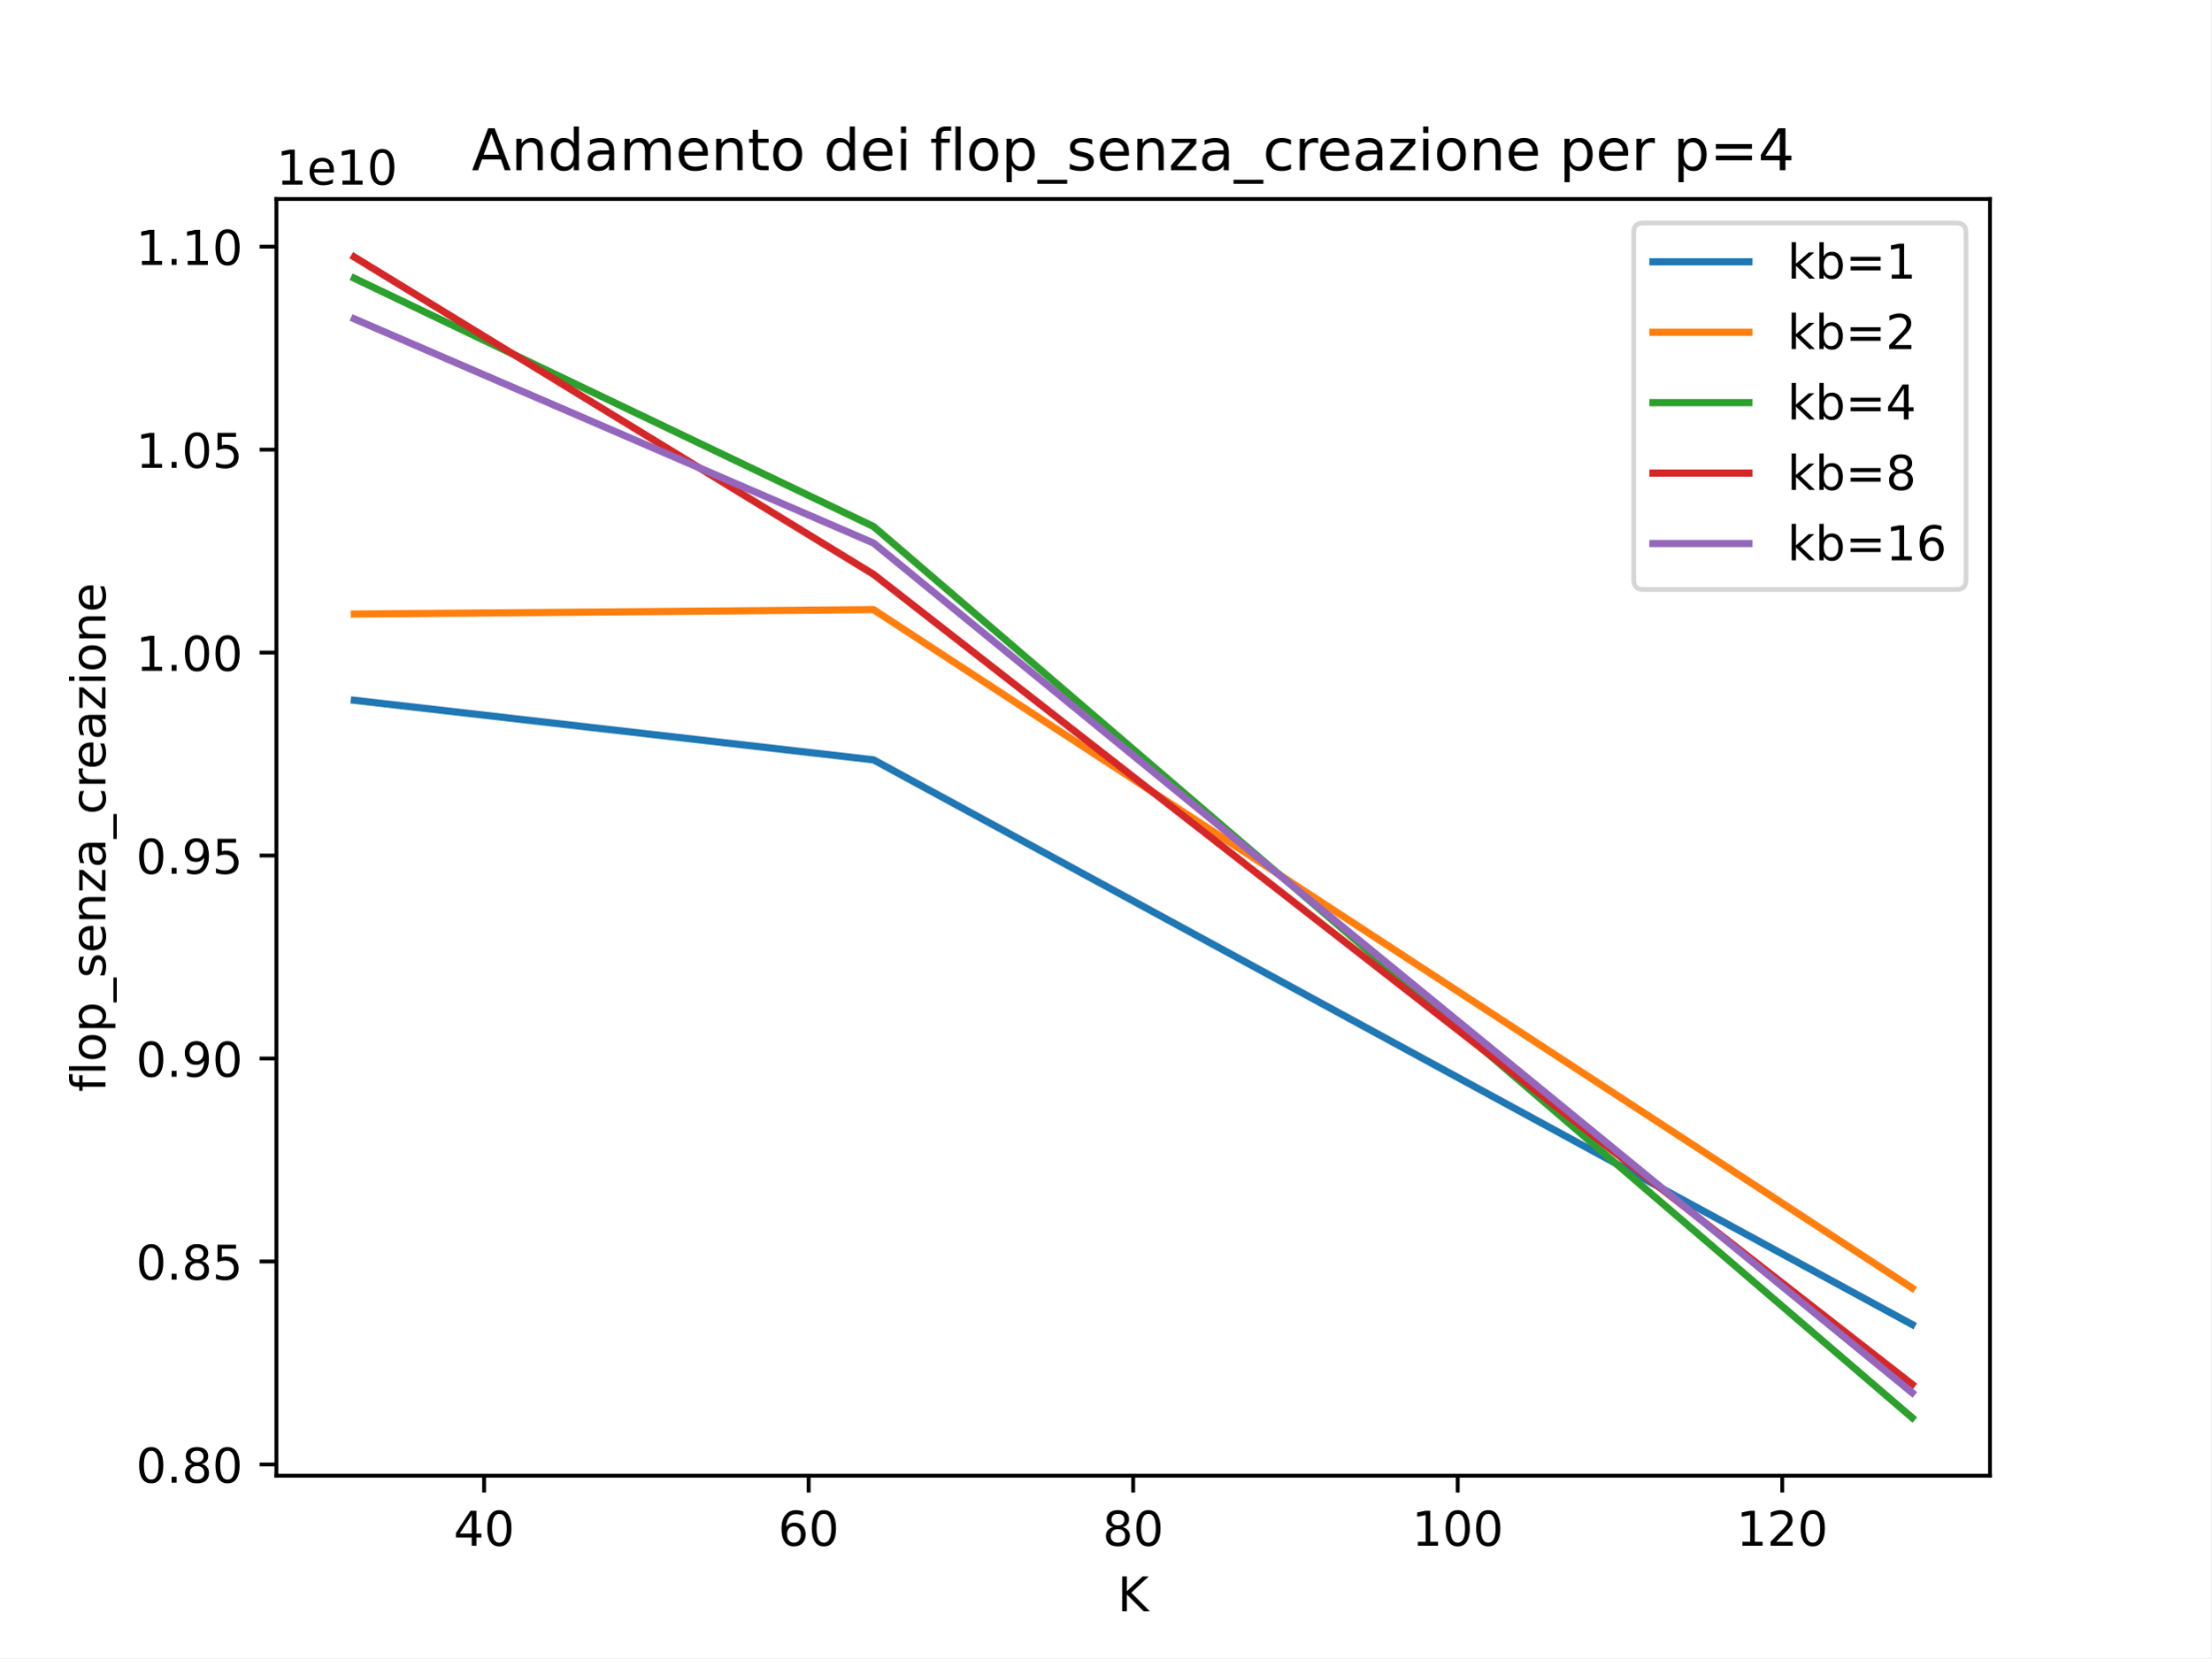
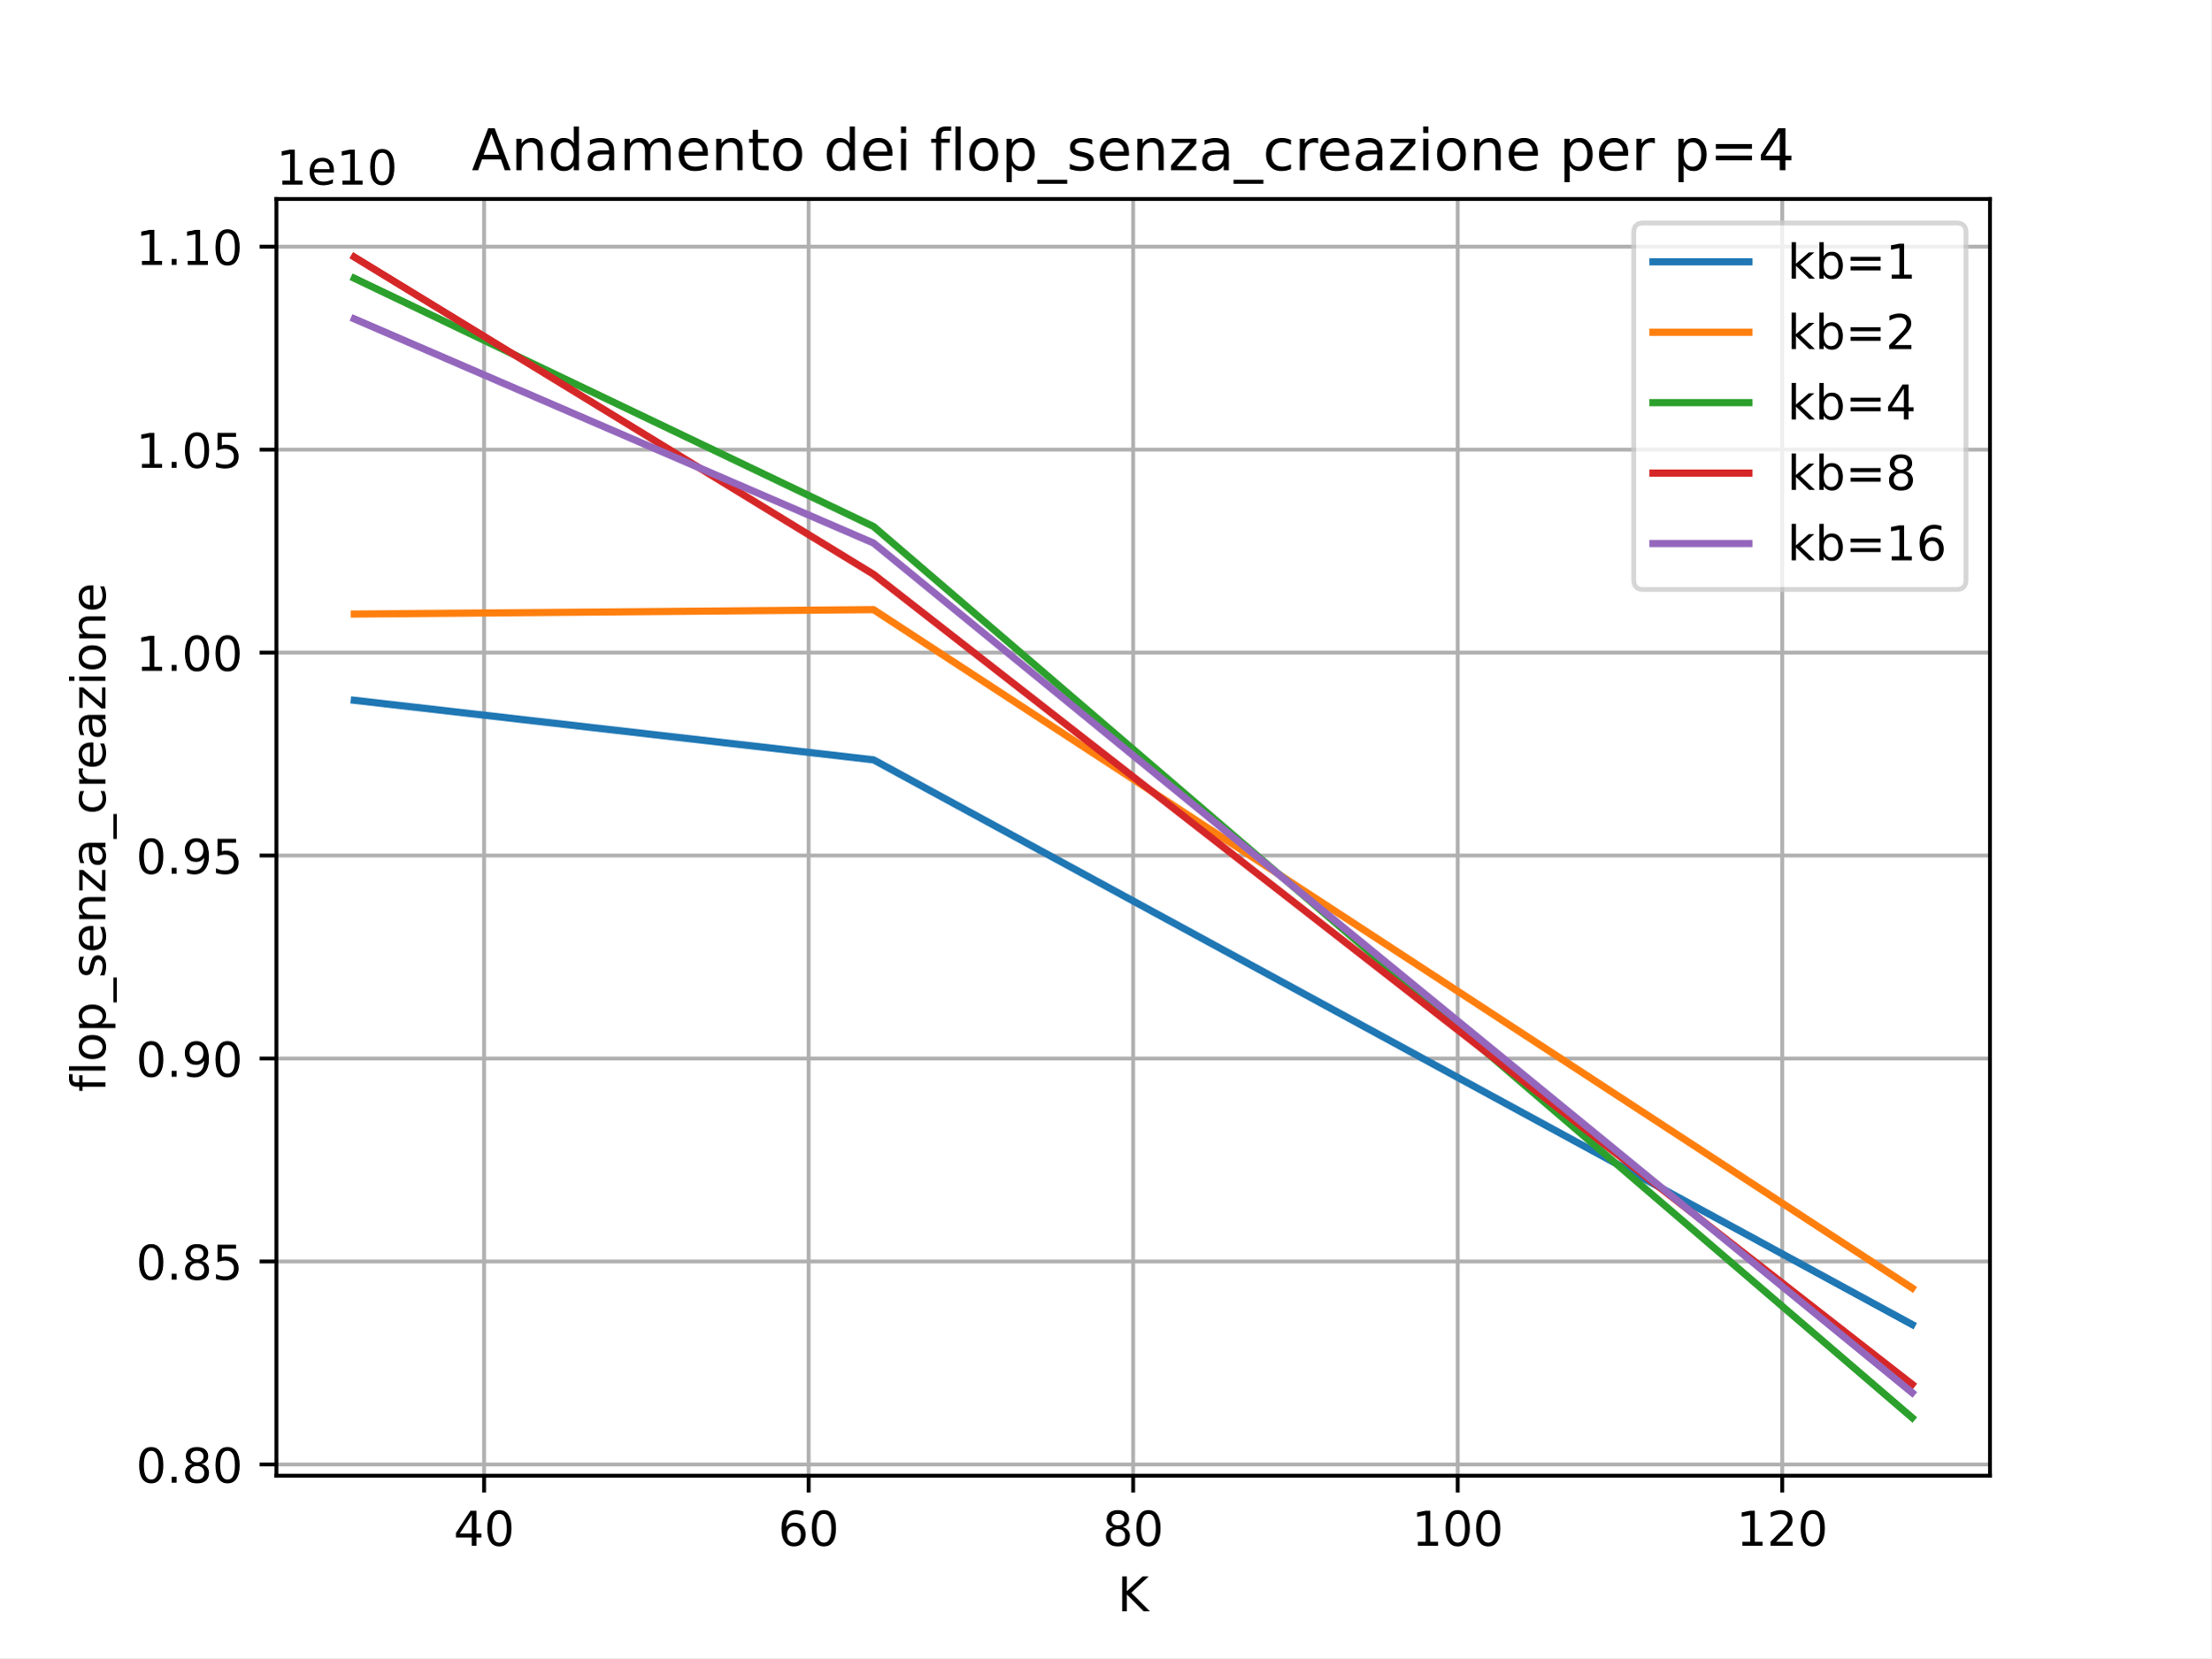
<svg xmlns="http://www.w3.org/2000/svg" xmlns:xlink="http://www.w3.org/1999/xlink" width="460.8pt" height="345.6pt" viewBox="0 0 460.8 345.6" version="1.1">
  <defs>
    <style type="text/css">*{stroke-linejoin: round; stroke-linecap: butt}</style>
  </defs>
  <g id="figure_1">
    <g id="patch_1">
      <path d="M 0 345.6  L 460.8 345.6  L 460.8 0  L 0 0  z " style="fill: #ffffff" />
    </g>
    <g id="axes_1">
      <g id="patch_2">
        <path d="M 57.6 307.584  L 414.72 307.584  L 414.72 41.472  L 57.6 41.472  z " style="fill: #ffffff" />
      </g>
      <g id="matplotlib.axis_1">
        <g id="xtick_1">
          <g id="line2d_1">
+             <path d="M 100.887 307.584  L 100.887 41.472  " clip-path="url(#pc0f4013f21)" style="fill: none; stroke: #b0b0b0; stroke-width: 0.8; stroke-linecap: square" />
+           </g>
+           <g id="line2d_2">
            <defs>
-               <path id="m3a810da66f" d="M 0 0  L 0 3.5  " style="stroke: #000000; stroke-width: 0.8" />
+               <path id="mc6ab618905" d="M 0 0  L 0 3.5  " style="stroke: #000000; stroke-width: 0.8" />
            </defs>
            <g>
-               <use xlink:href="#m3a810da66f" x="100.887" y="307.584" style="stroke: #000000; stroke-width: 0.8" />
+               <use xlink:href="#mc6ab618905" x="100.887" y="307.584" style="stroke: #000000; stroke-width: 0.8" />
            </g>
          </g>
          <g id="text_1">
            <g transform="translate(94.52477 322.1824) scale(0.1 -0.1)">
              <defs>
                <path id="DejaVuSans-34" d="M 2419 4116  L 825 1625  L 2419 1625  L 2419 4116  z M 2253 4666  L 3047 4666  L 3047 1625  L 3713 1625  L 3713 1100  L 3047 1100  L 3047 0  L 2419 0  L 2419 1100  L 313 1100  L 313 1709  L 2253 4666  z " transform="scale(0.015625)" />
                <path id="DejaVuSans-30" d="M 2034 4250  Q 1547 4250 1301 3770  Q 1056 3291 1056 2328  Q 1056 1369 1301 889  Q 1547 409 2034 409  Q 2525 409 2770 889  Q 3016 1369 3016 2328  Q 3016 3291 2770 3770  Q 2525 4250 2034 4250  z M 2034 4750  Q 2819 4750 3233 4129  Q 3647 3509 3647 2328  Q 3647 1150 3233 529  Q 2819 -91 2034 -91  Q 1250 -91 836 529  Q 422 1150 422 2328  Q 422 3509 836 4129  Q 1250 4750 2034 4750  z " transform="scale(0.015625)" />
              </defs>
              <use xlink:href="#DejaVuSans-34" />
              <use xlink:href="#DejaVuSans-30" x="63.623" />
            </g>
          </g>
        </g>
        <g id="xtick_2">
-           <g id="line2d_2">
-             <g>
-               <use xlink:href="#m3a810da66f" x="168.524" y="307.584" style="stroke: #000000; stroke-width: 0.8" />
+           <g id="line2d_3">
+             <path d="M 168.524 307.584  L 168.524 41.472  " clip-path="url(#pc0f4013f21)" style="fill: none; stroke: #b0b0b0; stroke-width: 0.8; stroke-linecap: square" />
+           </g>
+           <g id="line2d_4">
+             <g>
+               <use xlink:href="#mc6ab618905" x="168.524" y="307.584" style="stroke: #000000; stroke-width: 0.8" />
            </g>
          </g>
          <g id="text_2">
            <g transform="translate(162.1611 322.1824) scale(0.1 -0.1)">
              <defs>
                <path id="DejaVuSans-36" d="M 2113 2584  Q 1688 2584 1439 2293  Q 1191 2003 1191 1497  Q 1191 994 1439 701  Q 1688 409 2113 409  Q 2538 409 2786 701  Q 3034 994 3034 1497  Q 3034 2003 2786 2293  Q 2538 2584 2113 2584  z M 3366 4563  L 3366 3988  Q 3128 4100 2886 4159  Q 2644 4219 2406 4219  Q 1781 4219 1451 3797  Q 1122 3375 1075 2522  Q 1259 2794 1537 2939  Q 1816 3084 2150 3084  Q 2853 3084 3261 2657  Q 3669 2231 3669 1497  Q 3669 778 3244 343  Q 2819 -91 2113 -91  Q 1303 -91 875 529  Q 447 1150 447 2328  Q 447 3434 972 4092  Q 1497 4750 2381 4750  Q 2619 4750 2861 4703  Q 3103 4656 3366 4563  z " transform="scale(0.015625)" />
              </defs>
              <use xlink:href="#DejaVuSans-36" />
              <use xlink:href="#DejaVuSans-30" x="63.623" />
            </g>
          </g>
        </g>
        <g id="xtick_3">
-           <g id="line2d_3">
-             <g>
-               <use xlink:href="#m3a810da66f" x="236.16" y="307.584" style="stroke: #000000; stroke-width: 0.8" />
+           <g id="line2d_5">
+             <path d="M 236.16 307.584  L 236.16 41.472  " clip-path="url(#pc0f4013f21)" style="fill: none; stroke: #b0b0b0; stroke-width: 0.8; stroke-linecap: square" />
+           </g>
+           <g id="line2d_6">
+             <g>
+               <use xlink:href="#mc6ab618905" x="236.16" y="307.584" style="stroke: #000000; stroke-width: 0.8" />
            </g>
          </g>
          <g id="text_3">
            <g transform="translate(229.7975 322.1824) scale(0.1 -0.1)">
              <defs>
                <path id="DejaVuSans-38" d="M 2034 2216  Q 1584 2216 1326 1975  Q 1069 1734 1069 1313  Q 1069 891 1326 650  Q 1584 409 2034 409  Q 2484 409 2743 651  Q 3003 894 3003 1313  Q 3003 1734 2745 1975  Q 2488 2216 2034 2216  z M 1403 2484  Q 997 2584 770 2862  Q 544 3141 544 3541  Q 544 4100 942 4425  Q 1341 4750 2034 4750  Q 2731 4750 3128 4425  Q 3525 4100 3525 3541  Q 3525 3141 3298 2862  Q 3072 2584 2669 2484  Q 3125 2378 3379 2068  Q 3634 1759 3634 1313  Q 3634 634 3220 271  Q 2806 -91 2034 -91  Q 1263 -91 848 271  Q 434 634 434 1313  Q 434 1759 690 2068  Q 947 2378 1403 2484  z M 1172 3481  Q 1172 3119 1398 2916  Q 1625 2713 2034 2713  Q 2441 2713 2670 2916  Q 2900 3119 2900 3481  Q 2900 3844 2670 4047  Q 2441 4250 2034 4250  Q 1625 4250 1398 4047  Q 1172 3844 1172 3481  z " transform="scale(0.015625)" />
              </defs>
              <use xlink:href="#DejaVuSans-38" />
              <use xlink:href="#DejaVuSans-30" x="63.623" />
            </g>
          </g>
        </g>
        <g id="xtick_4">
-           <g id="line2d_4">
-             <g>
-               <use xlink:href="#m3a810da66f" x="303.796" y="307.584" style="stroke: #000000; stroke-width: 0.8" />
+           <g id="line2d_7">
+             <path d="M 303.796 307.584  L 303.796 41.472  " clip-path="url(#pc0f4013f21)" style="fill: none; stroke: #b0b0b0; stroke-width: 0.8; stroke-linecap: square" />
+           </g>
+           <g id="line2d_8">
+             <g>
+               <use xlink:href="#mc6ab618905" x="303.796" y="307.584" style="stroke: #000000; stroke-width: 0.8" />
            </g>
          </g>
          <g id="text_4">
            <g transform="translate(294.2526 322.1824) scale(0.1 -0.1)">
              <defs>
                <path id="DejaVuSans-31" d="M 794 531  L 1825 531  L 1825 4091  L 703 3866  L 703 4441  L 1819 4666  L 2450 4666  L 2450 531  L 3481 531  L 3481 0  L 794 0  L 794 531  z " transform="scale(0.015625)" />
              </defs>
              <use xlink:href="#DejaVuSans-31" />
              <use xlink:href="#DejaVuSans-30" x="63.623" />
              <use xlink:href="#DejaVuSans-30" x="127.246" />
            </g>
          </g>
        </g>
        <g id="xtick_5">
-           <g id="line2d_5">
-             <g>
-               <use xlink:href="#m3a810da66f" x="371.433" y="307.584" style="stroke: #000000; stroke-width: 0.8" />
+           <g id="line2d_9">
+             <path d="M 371.433 307.584  L 371.433 41.472  " clip-path="url(#pc0f4013f21)" style="fill: none; stroke: #b0b0b0; stroke-width: 0.8; stroke-linecap: square" />
+           </g>
+           <g id="line2d_10">
+             <g>
+               <use xlink:href="#mc6ab618905" x="371.433" y="307.584" style="stroke: #000000; stroke-width: 0.8" />
            </g>
          </g>
          <g id="text_5">
            <g transform="translate(361.889 322.1824) scale(0.1 -0.1)">
              <defs>
                <path id="DejaVuSans-32" d="M 1228 531  L 3431 531  L 3431 0  L 469 0  L 469 531  Q 828 903 1448 1529  Q 2069 2156 2228 2338  Q 2531 2678 2651 2914  Q 2772 3150 2772 3378  Q 2772 3750 2511 3984  Q 2250 4219 1831 4219  Q 1534 4219 1204 4116  Q 875 4013 500 3803  L 500 4441  Q 881 4594 1212 4672  Q 1544 4750 1819 4750  Q 2544 4750 2975 4387  Q 3406 4025 3406 3419  Q 3406 3131 3298 2873  Q 3191 2616 2906 2266  Q 2828 2175 2409 1742  Q 1991 1309 1228 531  z " transform="scale(0.015625)" />
              </defs>
              <use xlink:href="#DejaVuSans-31" />
              <use xlink:href="#DejaVuSans-32" x="63.623" />
              <use xlink:href="#DejaVuSans-30" x="127.246" />
            </g>
          </g>
        </g>
        <g id="text_6">
          <g transform="translate(232.8811 335.8606) scale(0.1 -0.1)">
            <defs>
              <path id="DejaVuSans-4b" d="M 628 4666  L 1259 4666  L 1259 2694  L 3353 4666  L 4166 4666  L 1850 2491  L 4331 0  L 3500 0  L 1259 2247  L 1259 0  L 628 0  L 628 4666  z " transform="scale(0.015625)" />
            </defs>
            <use xlink:href="#DejaVuSans-4b" />
          </g>
        </g>
      </g>
      <g id="matplotlib.axis_2">
        <g id="ytick_1">
-           <g id="line2d_6">
+           <g id="line2d_11">
+             <path d="M 57.6 305.238  L 414.72 305.238  " clip-path="url(#pc0f4013f21)" style="fill: none; stroke: #b0b0b0; stroke-width: 0.8; stroke-linecap: square" />
+           </g>
+           <g id="line2d_12">
            <defs>
-               <path id="mb2b24e16af" d="M 0 0  L -3.5 0  " style="stroke: #000000; stroke-width: 0.8" />
+               <path id="mf9409e7ef8" d="M 0 0  L -3.5 0  " style="stroke: #000000; stroke-width: 0.8" />
            </defs>
            <g>
-               <use xlink:href="#mb2b24e16af" x="57.6" y="305.238" style="stroke: #000000; stroke-width: 0.8" />
+               <use xlink:href="#mf9409e7ef8" x="57.6" y="305.238" style="stroke: #000000; stroke-width: 0.8" />
            </g>
          </g>
          <g id="text_7">
            <g transform="translate(28.33438 309.0377) scale(0.1 -0.1)">
              <defs>
                <path id="DejaVuSans-2e" d="M 684 794  L 1344 794  L 1344 0  L 684 0  L 684 794  z " transform="scale(0.015625)" />
              </defs>
              <use xlink:href="#DejaVuSans-30" />
              <use xlink:href="#DejaVuSans-2e" x="63.623" />
              <use xlink:href="#DejaVuSans-38" x="95.41" />
              <use xlink:href="#DejaVuSans-30" x="159.033" />
            </g>
          </g>
        </g>
        <g id="ytick_2">
-           <g id="line2d_7">
-             <g>
-               <use xlink:href="#mb2b24e16af" x="57.6" y="262.933" style="stroke: #000000; stroke-width: 0.8" />
+           <g id="line2d_13">
+             <path d="M 57.6 262.933  L 414.72 262.933  " clip-path="url(#pc0f4013f21)" style="fill: none; stroke: #b0b0b0; stroke-width: 0.8; stroke-linecap: square" />
+           </g>
+           <g id="line2d_14">
+             <g>
+               <use xlink:href="#mf9409e7ef8" x="57.6" y="262.933" style="stroke: #000000; stroke-width: 0.8" />
            </g>
          </g>
          <g id="text_8">
            <g transform="translate(28.33438 266.7321) scale(0.1 -0.1)">
              <defs>
                <path id="DejaVuSans-35" d="M 691 4666  L 3169 4666  L 3169 4134  L 1269 4134  L 1269 2991  Q 1406 3038 1543 3061  Q 1681 3084 1819 3084  Q 2600 3084 3056 2656  Q 3513 2228 3513 1497  Q 3513 744 3044 326  Q 2575 -91 1722 -91  Q 1428 -91 1123 -41  Q 819 9 494 109  L 494 744  Q 775 591 1075 516  Q 1375 441 1709 441  Q 2250 441 2565 725  Q 2881 1009 2881 1497  Q 2881 1984 2565 2268  Q 2250 2553 1709 2553  Q 1456 2553 1204 2497  Q 953 2441 691 2322  L 691 4666  z " transform="scale(0.015625)" />
              </defs>
              <use xlink:href="#DejaVuSans-30" />
              <use xlink:href="#DejaVuSans-2e" x="63.623" />
              <use xlink:href="#DejaVuSans-38" x="95.41" />
              <use xlink:href="#DejaVuSans-35" x="159.033" />
            </g>
          </g>
        </g>
        <g id="ytick_3">
-           <g id="line2d_8">
-             <g>
-               <use xlink:href="#mb2b24e16af" x="57.6" y="220.627" style="stroke: #000000; stroke-width: 0.8" />
+           <g id="line2d_15">
+             <path d="M 57.6 220.627  L 414.72 220.627  " clip-path="url(#pc0f4013f21)" style="fill: none; stroke: #b0b0b0; stroke-width: 0.8; stroke-linecap: square" />
+           </g>
+           <g id="line2d_16">
+             <g>
+               <use xlink:href="#mf9409e7ef8" x="57.6" y="220.627" style="stroke: #000000; stroke-width: 0.8" />
            </g>
          </g>
          <g id="text_9">
            <g transform="translate(28.33438 224.4266) scale(0.1 -0.1)">
              <defs>
                <path id="DejaVuSans-39" d="M 703 97  L 703 672  Q 941 559 1184 500  Q 1428 441 1663 441  Q 2288 441 2617 861  Q 2947 1281 2994 2138  Q 2813 1869 2534 1725  Q 2256 1581 1919 1581  Q 1219 1581 811 2004  Q 403 2428 403 3163  Q 403 3881 828 4315  Q 1253 4750 1959 4750  Q 2769 4750 3195 4129  Q 3622 3509 3622 2328  Q 3622 1225 3098 567  Q 2575 -91 1691 -91  Q 1453 -91 1209 -44  Q 966 3 703 97  z M 1959 2075  Q 2384 2075 2632 2365  Q 2881 2656 2881 3163  Q 2881 3666 2632 3958  Q 2384 4250 1959 4250  Q 1534 4250 1286 3958  Q 1038 3666 1038 3163  Q 1038 2656 1286 2365  Q 1534 2075 1959 2075  z " transform="scale(0.015625)" />
              </defs>
              <use xlink:href="#DejaVuSans-30" />
              <use xlink:href="#DejaVuSans-2e" x="63.623" />
              <use xlink:href="#DejaVuSans-39" x="95.41" />
              <use xlink:href="#DejaVuSans-30" x="159.033" />
            </g>
          </g>
        </g>
        <g id="ytick_4">
-           <g id="line2d_9">
-             <g>
-               <use xlink:href="#mb2b24e16af" x="57.6" y="178.322" style="stroke: #000000; stroke-width: 0.8" />
+           <g id="line2d_17">
+             <path d="M 57.6 178.322  L 414.72 178.322  " clip-path="url(#pc0f4013f21)" style="fill: none; stroke: #b0b0b0; stroke-width: 0.8; stroke-linecap: square" />
+           </g>
+           <g id="line2d_18">
+             <g>
+               <use xlink:href="#mf9409e7ef8" x="57.6" y="178.322" style="stroke: #000000; stroke-width: 0.8" />
            </g>
          </g>
          <g id="text_10">
            <g transform="translate(28.33438 182.1211) scale(0.1 -0.1)">
              <use xlink:href="#DejaVuSans-30" />
              <use xlink:href="#DejaVuSans-2e" x="63.623" />
              <use xlink:href="#DejaVuSans-39" x="95.41" />
              <use xlink:href="#DejaVuSans-35" x="159.033" />
            </g>
          </g>
        </g>
        <g id="ytick_5">
-           <g id="line2d_10">
-             <g>
-               <use xlink:href="#mb2b24e16af" x="57.6" y="136.016" style="stroke: #000000; stroke-width: 0.8" />
+           <g id="line2d_19">
+             <path d="M 57.6 136.016  L 414.72 136.016  " clip-path="url(#pc0f4013f21)" style="fill: none; stroke: #b0b0b0; stroke-width: 0.8; stroke-linecap: square" />
+           </g>
+           <g id="line2d_20">
+             <g>
+               <use xlink:href="#mf9409e7ef8" x="57.6" y="136.016" style="stroke: #000000; stroke-width: 0.8" />
            </g>
          </g>
          <g id="text_11">
            <g transform="translate(28.33438 139.8155) scale(0.1 -0.1)">
              <use xlink:href="#DejaVuSans-31" />
              <use xlink:href="#DejaVuSans-2e" x="63.623" />
              <use xlink:href="#DejaVuSans-30" x="95.41" />
              <use xlink:href="#DejaVuSans-30" x="159.033" />
            </g>
          </g>
        </g>
        <g id="ytick_6">
-           <g id="line2d_11">
-             <g>
-               <use xlink:href="#mb2b24e16af" x="57.6" y="93.711" style="stroke: #000000; stroke-width: 0.8" />
+           <g id="line2d_21">
+             <path d="M 57.6 93.711  L 414.72 93.711  " clip-path="url(#pc0f4013f21)" style="fill: none; stroke: #b0b0b0; stroke-width: 0.8; stroke-linecap: square" />
+           </g>
+           <g id="line2d_22">
+             <g>
+               <use xlink:href="#mf9409e7ef8" x="57.6" y="93.711" style="stroke: #000000; stroke-width: 0.8" />
            </g>
          </g>
          <g id="text_12">
            <g transform="translate(28.33438 97.50999) scale(0.1 -0.1)">
              <use xlink:href="#DejaVuSans-31" />
              <use xlink:href="#DejaVuSans-2e" x="63.623" />
              <use xlink:href="#DejaVuSans-30" x="95.41" />
              <use xlink:href="#DejaVuSans-35" x="159.033" />
            </g>
          </g>
        </g>
        <g id="ytick_7">
-           <g id="line2d_12">
-             <g>
-               <use xlink:href="#mb2b24e16af" x="57.6" y="51.405" style="stroke: #000000; stroke-width: 0.8" />
+           <g id="line2d_23">
+             <path d="M 57.6 51.405  L 414.72 51.405  " clip-path="url(#pc0f4013f21)" style="fill: none; stroke: #b0b0b0; stroke-width: 0.8; stroke-linecap: square" />
+           </g>
+           <g id="line2d_24">
+             <g>
+               <use xlink:href="#mf9409e7ef8" x="57.6" y="51.405" style="stroke: #000000; stroke-width: 0.8" />
            </g>
          </g>
          <g id="text_13">
            <g transform="translate(28.33438 55.20445) scale(0.1 -0.1)">
              <use xlink:href="#DejaVuSans-31" />
              <use xlink:href="#DejaVuSans-2e" x="63.623" />
              <use xlink:href="#DejaVuSans-31" x="95.41" />
              <use xlink:href="#DejaVuSans-30" x="159.033" />
            </g>
          </g>
        </g>
        <g id="text_14">
          <g transform="translate(21.97656 227.5999) rotate(-90) scale(0.1 -0.1)">
            <defs>
              <path id="DejaVuSans-66" d="M 2375 4863  L 2375 4384  L 1825 4384  Q 1516 4384 1395 4259  Q 1275 4134 1275 3809  L 1275 3500  L 2222 3500  L 2222 3053  L 1275 3053  L 1275 0  L 697 0  L 697 3053  L 147 3053  L 147 3500  L 697 3500  L 697 3744  Q 697 4328 969 4595  Q 1241 4863 1831 4863  L 2375 4863  z " transform="scale(0.015625)" />
              <path id="DejaVuSans-6c" d="M 603 4863  L 1178 4863  L 1178 0  L 603 0  L 603 4863  z " transform="scale(0.015625)" />
              <path id="DejaVuSans-6f" d="M 1959 3097  Q 1497 3097 1228 2736  Q 959 2375 959 1747  Q 959 1119 1226 758  Q 1494 397 1959 397  Q 2419 397 2687 759  Q 2956 1122 2956 1747  Q 2956 2369 2687 2733  Q 2419 3097 1959 3097  z M 1959 3584  Q 2709 3584 3137 3096  Q 3566 2609 3566 1747  Q 3566 888 3137 398  Q 2709 -91 1959 -91  Q 1206 -91 779 398  Q 353 888 353 1747  Q 353 2609 779 3096  Q 1206 3584 1959 3584  z " transform="scale(0.015625)" />
              <path id="DejaVuSans-70" d="M 1159 525  L 1159 -1331  L 581 -1331  L 581 3500  L 1159 3500  L 1159 2969  Q 1341 3281 1617 3432  Q 1894 3584 2278 3584  Q 2916 3584 3314 3078  Q 3713 2572 3713 1747  Q 3713 922 3314 415  Q 2916 -91 2278 -91  Q 1894 -91 1617 61  Q 1341 213 1159 525  z M 3116 1747  Q 3116 2381 2855 2742  Q 2594 3103 2138 3103  Q 1681 3103 1420 2742  Q 1159 2381 1159 1747  Q 1159 1113 1420 752  Q 1681 391 2138 391  Q 2594 391 2855 752  Q 3116 1113 3116 1747  z " transform="scale(0.015625)" />
              <path id="DejaVuSans-5f" d="M 3263 -1063  L 3263 -1509  L -63 -1509  L -63 -1063  L 3263 -1063  z " transform="scale(0.015625)" />
              <path id="DejaVuSans-73" d="M 2834 3397  L 2834 2853  Q 2591 2978 2328 3040  Q 2066 3103 1784 3103  Q 1356 3103 1142 2972  Q 928 2841 928 2578  Q 928 2378 1081 2264  Q 1234 2150 1697 2047  L 1894 2003  Q 2506 1872 2764 1633  Q 3022 1394 3022 966  Q 3022 478 2636 193  Q 2250 -91 1575 -91  Q 1294 -91 989 -36  Q 684 19 347 128  L 347 722  Q 666 556 975 473  Q 1284 391 1588 391  Q 1994 391 2212 530  Q 2431 669 2431 922  Q 2431 1156 2273 1281  Q 2116 1406 1581 1522  L 1381 1569  Q 847 1681 609 1914  Q 372 2147 372 2553  Q 372 3047 722 3315  Q 1072 3584 1716 3584  Q 2034 3584 2315 3537  Q 2597 3491 2834 3397  z " transform="scale(0.015625)" />
              <path id="DejaVuSans-65" d="M 3597 1894  L 3597 1613  L 953 1613  Q 991 1019 1311 708  Q 1631 397 2203 397  Q 2534 397 2845 478  Q 3156 559 3463 722  L 3463 178  Q 3153 47 2828 -22  Q 2503 -91 2169 -91  Q 1331 -91 842 396  Q 353 884 353 1716  Q 353 2575 817 3079  Q 1281 3584 2069 3584  Q 2775 3584 3186 3129  Q 3597 2675 3597 1894  z M 3022 2063  Q 3016 2534 2758 2815  Q 2500 3097 2075 3097  Q 1594 3097 1305 2825  Q 1016 2553 972 2059  L 3022 2063  z " transform="scale(0.015625)" />
              <path id="DejaVuSans-6e" d="M 3513 2113  L 3513 0  L 2938 0  L 2938 2094  Q 2938 2591 2744 2837  Q 2550 3084 2163 3084  Q 1697 3084 1428 2787  Q 1159 2491 1159 1978  L 1159 0  L 581 0  L 581 3500  L 1159 3500  L 1159 2956  Q 1366 3272 1645 3428  Q 1925 3584 2291 3584  Q 2894 3584 3203 3211  Q 3513 2838 3513 2113  z " transform="scale(0.015625)" />
              <path id="DejaVuSans-7a" d="M 353 3500  L 3084 3500  L 3084 2975  L 922 459  L 3084 459  L 3084 0  L 275 0  L 275 525  L 2438 3041  L 353 3041  L 353 3500  z " transform="scale(0.015625)" />
              <path id="DejaVuSans-61" d="M 2194 1759  Q 1497 1759 1228 1600  Q 959 1441 959 1056  Q 959 750 1161 570  Q 1363 391 1709 391  Q 2188 391 2477 730  Q 2766 1069 2766 1631  L 2766 1759  L 2194 1759  z M 3341 1997  L 3341 0  L 2766 0  L 2766 531  Q 2569 213 2275 61  Q 1981 -91 1556 -91  Q 1019 -91 701 211  Q 384 513 384 1019  Q 384 1609 779 1909  Q 1175 2209 1959 2209  L 2766 2209  L 2766 2266  Q 2766 2663 2505 2880  Q 2244 3097 1772 3097  Q 1472 3097 1187 3025  Q 903 2953 641 2809  L 641 3341  Q 956 3463 1253 3523  Q 1550 3584 1831 3584  Q 2591 3584 2966 3190  Q 3341 2797 3341 1997  z " transform="scale(0.015625)" />
              <path id="DejaVuSans-63" d="M 3122 3366  L 3122 2828  Q 2878 2963 2633 3030  Q 2388 3097 2138 3097  Q 1578 3097 1268 2742  Q 959 2388 959 1747  Q 959 1106 1268 751  Q 1578 397 2138 397  Q 2388 397 2633 464  Q 2878 531 3122 666  L 3122 134  Q 2881 22 2623 -34  Q 2366 -91 2075 -91  Q 1284 -91 818 406  Q 353 903 353 1747  Q 353 2603 823 3093  Q 1294 3584 2113 3584  Q 2378 3584 2631 3529  Q 2884 3475 3122 3366  z " transform="scale(0.015625)" />
              <path id="DejaVuSans-72" d="M 2631 2963  Q 2534 3019 2420 3045  Q 2306 3072 2169 3072  Q 1681 3072 1420 2755  Q 1159 2438 1159 1844  L 1159 0  L 581 0  L 581 3500  L 1159 3500  L 1159 2956  Q 1341 3275 1631 3429  Q 1922 3584 2338 3584  Q 2397 3584 2469 3576  Q 2541 3569 2628 3553  L 2631 2963  z " transform="scale(0.015625)" />
              <path id="DejaVuSans-69" d="M 603 3500  L 1178 3500  L 1178 0  L 603 0  L 603 3500  z M 603 4863  L 1178 4863  L 1178 4134  L 603 4134  L 603 4863  z " transform="scale(0.015625)" />
            </defs>
            <use xlink:href="#DejaVuSans-66" />
            <use xlink:href="#DejaVuSans-6c" x="35.205" />
            <use xlink:href="#DejaVuSans-6f" x="62.988" />
            <use xlink:href="#DejaVuSans-70" x="124.17" />
            <use xlink:href="#DejaVuSans-5f" x="187.646" />
            <use xlink:href="#DejaVuSans-73" x="237.646" />
            <use xlink:href="#DejaVuSans-65" x="289.746" />
            <use xlink:href="#DejaVuSans-6e" x="351.27" />
            <use xlink:href="#DejaVuSans-7a" x="414.648" />
            <use xlink:href="#DejaVuSans-61" x="467.139" />
            <use xlink:href="#DejaVuSans-5f" x="528.418" />
            <use xlink:href="#DejaVuSans-63" x="578.418" />
            <use xlink:href="#DejaVuSans-72" x="633.398" />
            <use xlink:href="#DejaVuSans-65" x="672.262" />
            <use xlink:href="#DejaVuSans-61" x="733.785" />
            <use xlink:href="#DejaVuSans-7a" x="795.064" />
            <use xlink:href="#DejaVuSans-69" x="847.555" />
            <use xlink:href="#DejaVuSans-6f" x="875.338" />
            <use xlink:href="#DejaVuSans-6e" x="936.52" />
            <use xlink:href="#DejaVuSans-65" x="999.898" />
          </g>
        </g>
        <g id="text_15">
          <g transform="translate(57.6 38.472) scale(0.1 -0.1)">
            <use xlink:href="#DejaVuSans-31" />
            <use xlink:href="#DejaVuSans-65" x="63.623" />
            <use xlink:href="#DejaVuSans-31" x="125.146" />
            <use xlink:href="#DejaVuSans-30" x="188.77" />
          </g>
        </g>
      </g>
-       <g id="line2d_13">
-         <path d="M 73.833 145.961  L 182.051 158.374  L 398.487 276.068  " clip-path="url(#p2ce0d7bd8f)" style="fill: none; stroke: #1f77b4; stroke-width: 1.5; stroke-linecap: square" />
-       </g>
-       <g id="line2d_14">
-         <path d="M 73.833 127.984  L 182.051 127.07  L 398.487 268.463  " clip-path="url(#p2ce0d7bd8f)" style="fill: none; stroke: #ff7f0e; stroke-width: 1.5; stroke-linecap: square" />
-       </g>
-       <g id="line2d_15">
-         <path d="M 73.833 57.996  L 182.051 109.739  L 398.487 295.488  " clip-path="url(#p2ce0d7bd8f)" style="fill: none; stroke: #2ca02c; stroke-width: 1.5; stroke-linecap: square" />
-       </g>
-       <g id="line2d_16">
-         <path d="M 73.833 53.568  L 182.051 119.707  L 398.487 288.533  " clip-path="url(#p2ce0d7bd8f)" style="fill: none; stroke: #d62728; stroke-width: 1.5; stroke-linecap: square" />
-       </g>
-       <g id="line2d_17">
-         <path d="M 73.833 66.462  L 182.051 113.189  L 398.487 290.275  " clip-path="url(#p2ce0d7bd8f)" style="fill: none; stroke: #9467bd; stroke-width: 1.5; stroke-linecap: square" />
+       <g id="line2d_25">
+         <path d="M 73.833 145.961  L 182.051 158.374  L 398.487 276.068  " clip-path="url(#pc0f4013f21)" style="fill: none; stroke: #1f77b4; stroke-width: 1.5; stroke-linecap: square" />
+       </g>
+       <g id="line2d_26">
+         <path d="M 73.833 127.984  L 182.051 127.07  L 398.487 268.463  " clip-path="url(#pc0f4013f21)" style="fill: none; stroke: #ff7f0e; stroke-width: 1.5; stroke-linecap: square" />
+       </g>
+       <g id="line2d_27">
+         <path d="M 73.833 57.996  L 182.051 109.739  L 398.487 295.488  " clip-path="url(#pc0f4013f21)" style="fill: none; stroke: #2ca02c; stroke-width: 1.5; stroke-linecap: square" />
+       </g>
+       <g id="line2d_28">
+         <path d="M 73.833 53.568  L 182.051 119.707  L 398.487 288.533  " clip-path="url(#pc0f4013f21)" style="fill: none; stroke: #d62728; stroke-width: 1.5; stroke-linecap: square" />
+       </g>
+       <g id="line2d_29">
+         <path d="M 73.833 66.462  L 182.051 113.189  L 398.487 290.275  " clip-path="url(#pc0f4013f21)" style="fill: none; stroke: #9467bd; stroke-width: 1.5; stroke-linecap: square" />
      </g>
      <g id="patch_3">
        <path d="M 57.6 307.584  L 57.6 41.472  " style="fill: none; stroke: #000000; stroke-width: 0.8; stroke-linejoin: miter; stroke-linecap: square" />
      </g>
      <g id="patch_4">
        <path d="M 414.72 307.584  L 414.72 41.472  " style="fill: none; stroke: #000000; stroke-width: 0.8; stroke-linejoin: miter; stroke-linecap: square" />
      </g>
      <g id="patch_5">
        <path d="M 57.6 307.584  L 414.72 307.584  " style="fill: none; stroke: #000000; stroke-width: 0.8; stroke-linejoin: miter; stroke-linecap: square" />
      </g>
      <g id="patch_6">
        <path d="M 57.6 41.472  L 414.72 41.472  " style="fill: none; stroke: #000000; stroke-width: 0.8; stroke-linejoin: miter; stroke-linecap: square" />
      </g>
      <g id="text_16">
        <g transform="translate(98.30156 35.472) scale(0.12 -0.12)">
          <defs>
            <path id="DejaVuSans-41" d="M 2188 4044  L 1331 1722  L 3047 1722  L 2188 4044  z M 1831 4666  L 2547 4666  L 4325 0  L 3669 0  L 3244 1197  L 1141 1197  L 716 0  L 50 0  L 1831 4666  z " transform="scale(0.015625)" />
            <path id="DejaVuSans-64" d="M 2906 2969  L 2906 4863  L 3481 4863  L 3481 0  L 2906 0  L 2906 525  Q 2725 213 2448 61  Q 2172 -91 1784 -91  Q 1150 -91 751 415  Q 353 922 353 1747  Q 353 2572 751 3078  Q 1150 3584 1784 3584  Q 2172 3584 2448 3432  Q 2725 3281 2906 2969  z M 947 1747  Q 947 1113 1208 752  Q 1469 391 1925 391  Q 2381 391 2643 752  Q 2906 1113 2906 1747  Q 2906 2381 2643 2742  Q 2381 3103 1925 3103  Q 1469 3103 1208 2742  Q 947 2381 947 1747  z " transform="scale(0.015625)" />
            <path id="DejaVuSans-6d" d="M 3328 2828  Q 3544 3216 3844 3400  Q 4144 3584 4550 3584  Q 5097 3584 5394 3201  Q 5691 2819 5691 2113  L 5691 0  L 5113 0  L 5113 2094  Q 5113 2597 4934 2840  Q 4756 3084 4391 3084  Q 3944 3084 3684 2787  Q 3425 2491 3425 1978  L 3425 0  L 2847 0  L 2847 2094  Q 2847 2600 2669 2842  Q 2491 3084 2119 3084  Q 1678 3084 1418 2786  Q 1159 2488 1159 1978  L 1159 0  L 581 0  L 581 3500  L 1159 3500  L 1159 2956  Q 1356 3278 1631 3431  Q 1906 3584 2284 3584  Q 2666 3584 2933 3390  Q 3200 3197 3328 2828  z " transform="scale(0.015625)" />
            <path id="DejaVuSans-74" d="M 1172 4494  L 1172 3500  L 2356 3500  L 2356 3053  L 1172 3053  L 1172 1153  Q 1172 725 1289 603  Q 1406 481 1766 481  L 2356 481  L 2356 0  L 1766 0  Q 1100 0 847 248  Q 594 497 594 1153  L 594 3053  L 172 3053  L 172 3500  L 594 3500  L 594 4494  L 1172 4494  z " transform="scale(0.015625)" />
            <path id="DejaVuSans-20" transform="scale(0.015625)" />
            <path id="DejaVuSans-3d" d="M 678 2906  L 4684 2906  L 4684 2381  L 678 2381  L 678 2906  z M 678 1631  L 4684 1631  L 4684 1100  L 678 1100  L 678 1631  z " transform="scale(0.015625)" />
          </defs>
          <use xlink:href="#DejaVuSans-41" />
          <use xlink:href="#DejaVuSans-6e" x="68.408" />
          <use xlink:href="#DejaVuSans-64" x="131.787" />
          <use xlink:href="#DejaVuSans-61" x="195.264" />
          <use xlink:href="#DejaVuSans-6d" x="256.543" />
          <use xlink:href="#DejaVuSans-65" x="353.955" />
          <use xlink:href="#DejaVuSans-6e" x="415.479" />
          <use xlink:href="#DejaVuSans-74" x="478.857" />
          <use xlink:href="#DejaVuSans-6f" x="518.066" />
          <use xlink:href="#DejaVuSans-20" x="579.248" />
          <use xlink:href="#DejaVuSans-64" x="611.035" />
          <use xlink:href="#DejaVuSans-65" x="674.512" />
          <use xlink:href="#DejaVuSans-69" x="736.035" />
          <use xlink:href="#DejaVuSans-20" x="763.818" />
          <use xlink:href="#DejaVuSans-66" x="795.605" />
          <use xlink:href="#DejaVuSans-6c" x="830.811" />
          <use xlink:href="#DejaVuSans-6f" x="858.594" />
          <use xlink:href="#DejaVuSans-70" x="919.775" />
          <use xlink:href="#DejaVuSans-5f" x="983.252" />
          <use xlink:href="#DejaVuSans-73" x="1033.252" />
          <use xlink:href="#DejaVuSans-65" x="1085.352" />
          <use xlink:href="#DejaVuSans-6e" x="1146.875" />
          <use xlink:href="#DejaVuSans-7a" x="1210.254" />
          <use xlink:href="#DejaVuSans-61" x="1262.744" />
          <use xlink:href="#DejaVuSans-5f" x="1324.023" />
          <use xlink:href="#DejaVuSans-63" x="1374.023" />
          <use xlink:href="#DejaVuSans-72" x="1429.004" />
          <use xlink:href="#DejaVuSans-65" x="1467.867" />
          <use xlink:href="#DejaVuSans-61" x="1529.391" />
          <use xlink:href="#DejaVuSans-7a" x="1590.67" />
          <use xlink:href="#DejaVuSans-69" x="1643.16" />
          <use xlink:href="#DejaVuSans-6f" x="1670.943" />
          <use xlink:href="#DejaVuSans-6e" x="1732.125" />
          <use xlink:href="#DejaVuSans-65" x="1795.504" />
          <use xlink:href="#DejaVuSans-20" x="1857.027" />
          <use xlink:href="#DejaVuSans-70" x="1888.814" />
          <use xlink:href="#DejaVuSans-65" x="1952.291" />
          <use xlink:href="#DejaVuSans-72" x="2013.814" />
          <use xlink:href="#DejaVuSans-20" x="2054.928" />
          <use xlink:href="#DejaVuSans-70" x="2086.715" />
          <use xlink:href="#DejaVuSans-3d" x="2150.191" />
          <use xlink:href="#DejaVuSans-34" x="2233.98" />
        </g>
      </g>
      <g id="legend_1">
        <g id="patch_7">
          <path d="M 342.476 122.863  L 407.72 122.863  Q 409.72 122.863 409.72 120.863  L 409.72 48.472  Q 409.72 46.472 407.72 46.472  L 342.476 46.472  Q 340.476 46.472 340.476 48.472  L 340.476 120.863  Q 340.476 122.863 342.476 122.863  z " style="fill: #ffffff; opacity: 0.8; stroke: #cccccc; stroke-linejoin: miter" />
        </g>
-         <g id="line2d_18">
+         <g id="line2d_30">
          <path d="M 344.476 54.57  L 354.476 54.57  L 364.476 54.57  " style="fill: none; stroke: #1f77b4; stroke-width: 1.5; stroke-linecap: square" />
        </g>
        <g id="text_17">
          <g transform="translate(372.4762 58.07044) scale(0.1 -0.1)">
            <defs>
              <path id="DejaVuSans-6b" d="M 581 4863  L 1159 4863  L 1159 1991  L 2875 3500  L 3609 3500  L 1753 1863  L 3688 0  L 2938 0  L 1159 1709  L 1159 0  L 581 0  L 581 4863  z " transform="scale(0.015625)" />
              <path id="DejaVuSans-62" d="M 3116 1747  Q 3116 2381 2855 2742  Q 2594 3103 2138 3103  Q 1681 3103 1420 2742  Q 1159 2381 1159 1747  Q 1159 1113 1420 752  Q 1681 391 2138 391  Q 2594 391 2855 752  Q 3116 1113 3116 1747  z M 1159 2969  Q 1341 3281 1617 3432  Q 1894 3584 2278 3584  Q 2916 3584 3314 3078  Q 3713 2572 3713 1747  Q 3713 922 3314 415  Q 2916 -91 2278 -91  Q 1894 -91 1617 61  Q 1341 213 1159 525  L 1159 0  L 581 0  L 581 4863  L 1159 4863  L 1159 2969  z " transform="scale(0.015625)" />
            </defs>
            <use xlink:href="#DejaVuSans-6b" />
            <use xlink:href="#DejaVuSans-62" x="57.91" />
            <use xlink:href="#DejaVuSans-3d" x="121.387" />
            <use xlink:href="#DejaVuSans-31" x="205.176" />
          </g>
        </g>
-         <g id="line2d_19">
+         <g id="line2d_31">
          <path d="M 344.476 69.249  L 354.476 69.249  L 364.476 69.249  " style="fill: none; stroke: #ff7f0e; stroke-width: 1.5; stroke-linecap: square" />
        </g>
        <g id="text_18">
          <g transform="translate(372.4762 72.74856) scale(0.1 -0.1)">
            <use xlink:href="#DejaVuSans-6b" />
            <use xlink:href="#DejaVuSans-62" x="57.91" />
            <use xlink:href="#DejaVuSans-3d" x="121.387" />
            <use xlink:href="#DejaVuSans-32" x="205.176" />
          </g>
        </g>
-         <g id="line2d_20">
+         <g id="line2d_32">
          <path d="M 344.476 83.927  L 354.476 83.927  L 364.476 83.927  " style="fill: none; stroke: #2ca02c; stroke-width: 1.5; stroke-linecap: square" />
        </g>
        <g id="text_19">
          <g transform="translate(372.4762 87.42669) scale(0.1 -0.1)">
            <use xlink:href="#DejaVuSans-6b" />
            <use xlink:href="#DejaVuSans-62" x="57.91" />
            <use xlink:href="#DejaVuSans-3d" x="121.387" />
            <use xlink:href="#DejaVuSans-34" x="205.176" />
          </g>
        </g>
-         <g id="line2d_21">
+         <g id="line2d_33">
          <path d="M 344.476 98.605  L 354.476 98.605  L 364.476 98.605  " style="fill: none; stroke: #d62728; stroke-width: 1.5; stroke-linecap: square" />
        </g>
        <g id="text_20">
          <g transform="translate(372.4762 102.1048) scale(0.1 -0.1)">
            <use xlink:href="#DejaVuSans-6b" />
            <use xlink:href="#DejaVuSans-62" x="57.91" />
            <use xlink:href="#DejaVuSans-3d" x="121.387" />
            <use xlink:href="#DejaVuSans-38" x="205.176" />
          </g>
        </g>
-         <g id="line2d_22">
+         <g id="line2d_34">
          <path d="M 344.476 113.283  L 354.476 113.283  L 364.476 113.283  " style="fill: none; stroke: #9467bd; stroke-width: 1.5; stroke-linecap: square" />
        </g>
        <g id="text_21">
          <g transform="translate(372.4762 116.7829) scale(0.1 -0.1)">
            <use xlink:href="#DejaVuSans-6b" />
            <use xlink:href="#DejaVuSans-62" x="57.91" />
            <use xlink:href="#DejaVuSans-3d" x="121.387" />
            <use xlink:href="#DejaVuSans-31" x="205.176" />
            <use xlink:href="#DejaVuSans-36" x="268.799" />
          </g>
        </g>
      </g>
    </g>
  </g>
  <defs>
-     <clipPath id="p2ce0d7bd8f">
+     <clipPath id="pc0f4013f21">
      <rect x="57.6" y="41.472" width="357.12" height="266.112" />
    </clipPath>
  </defs>
</svg>
